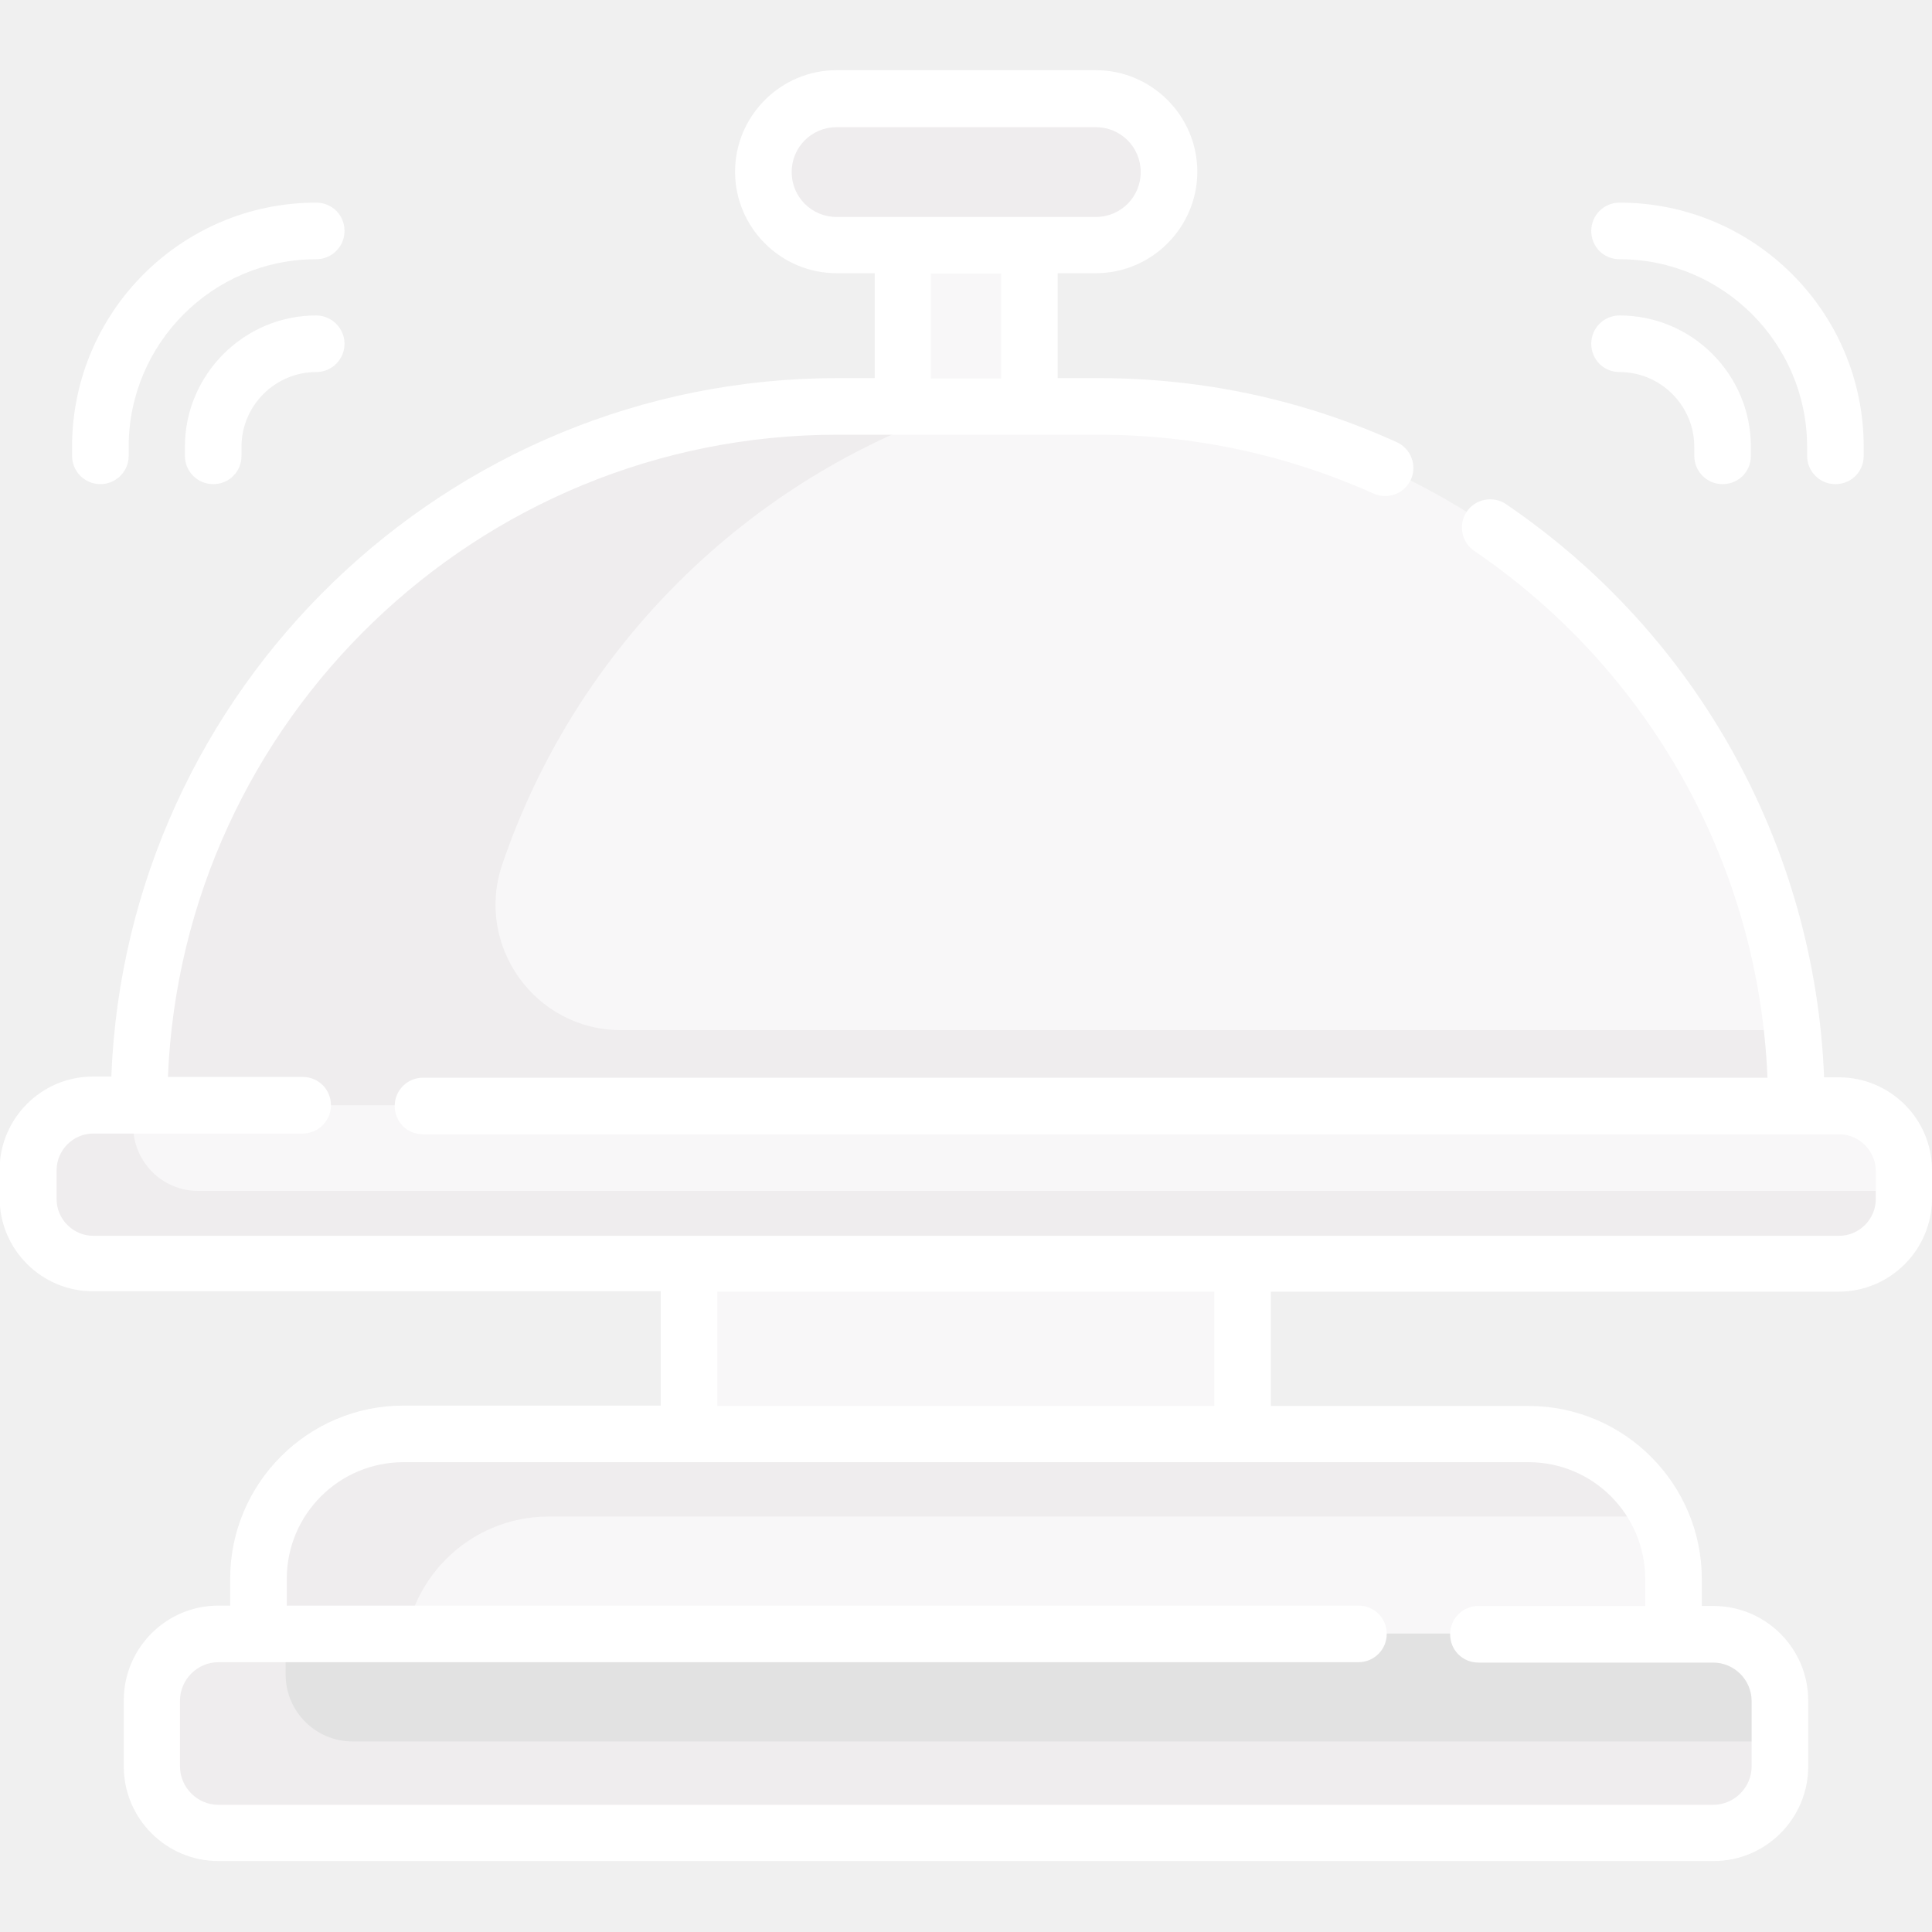
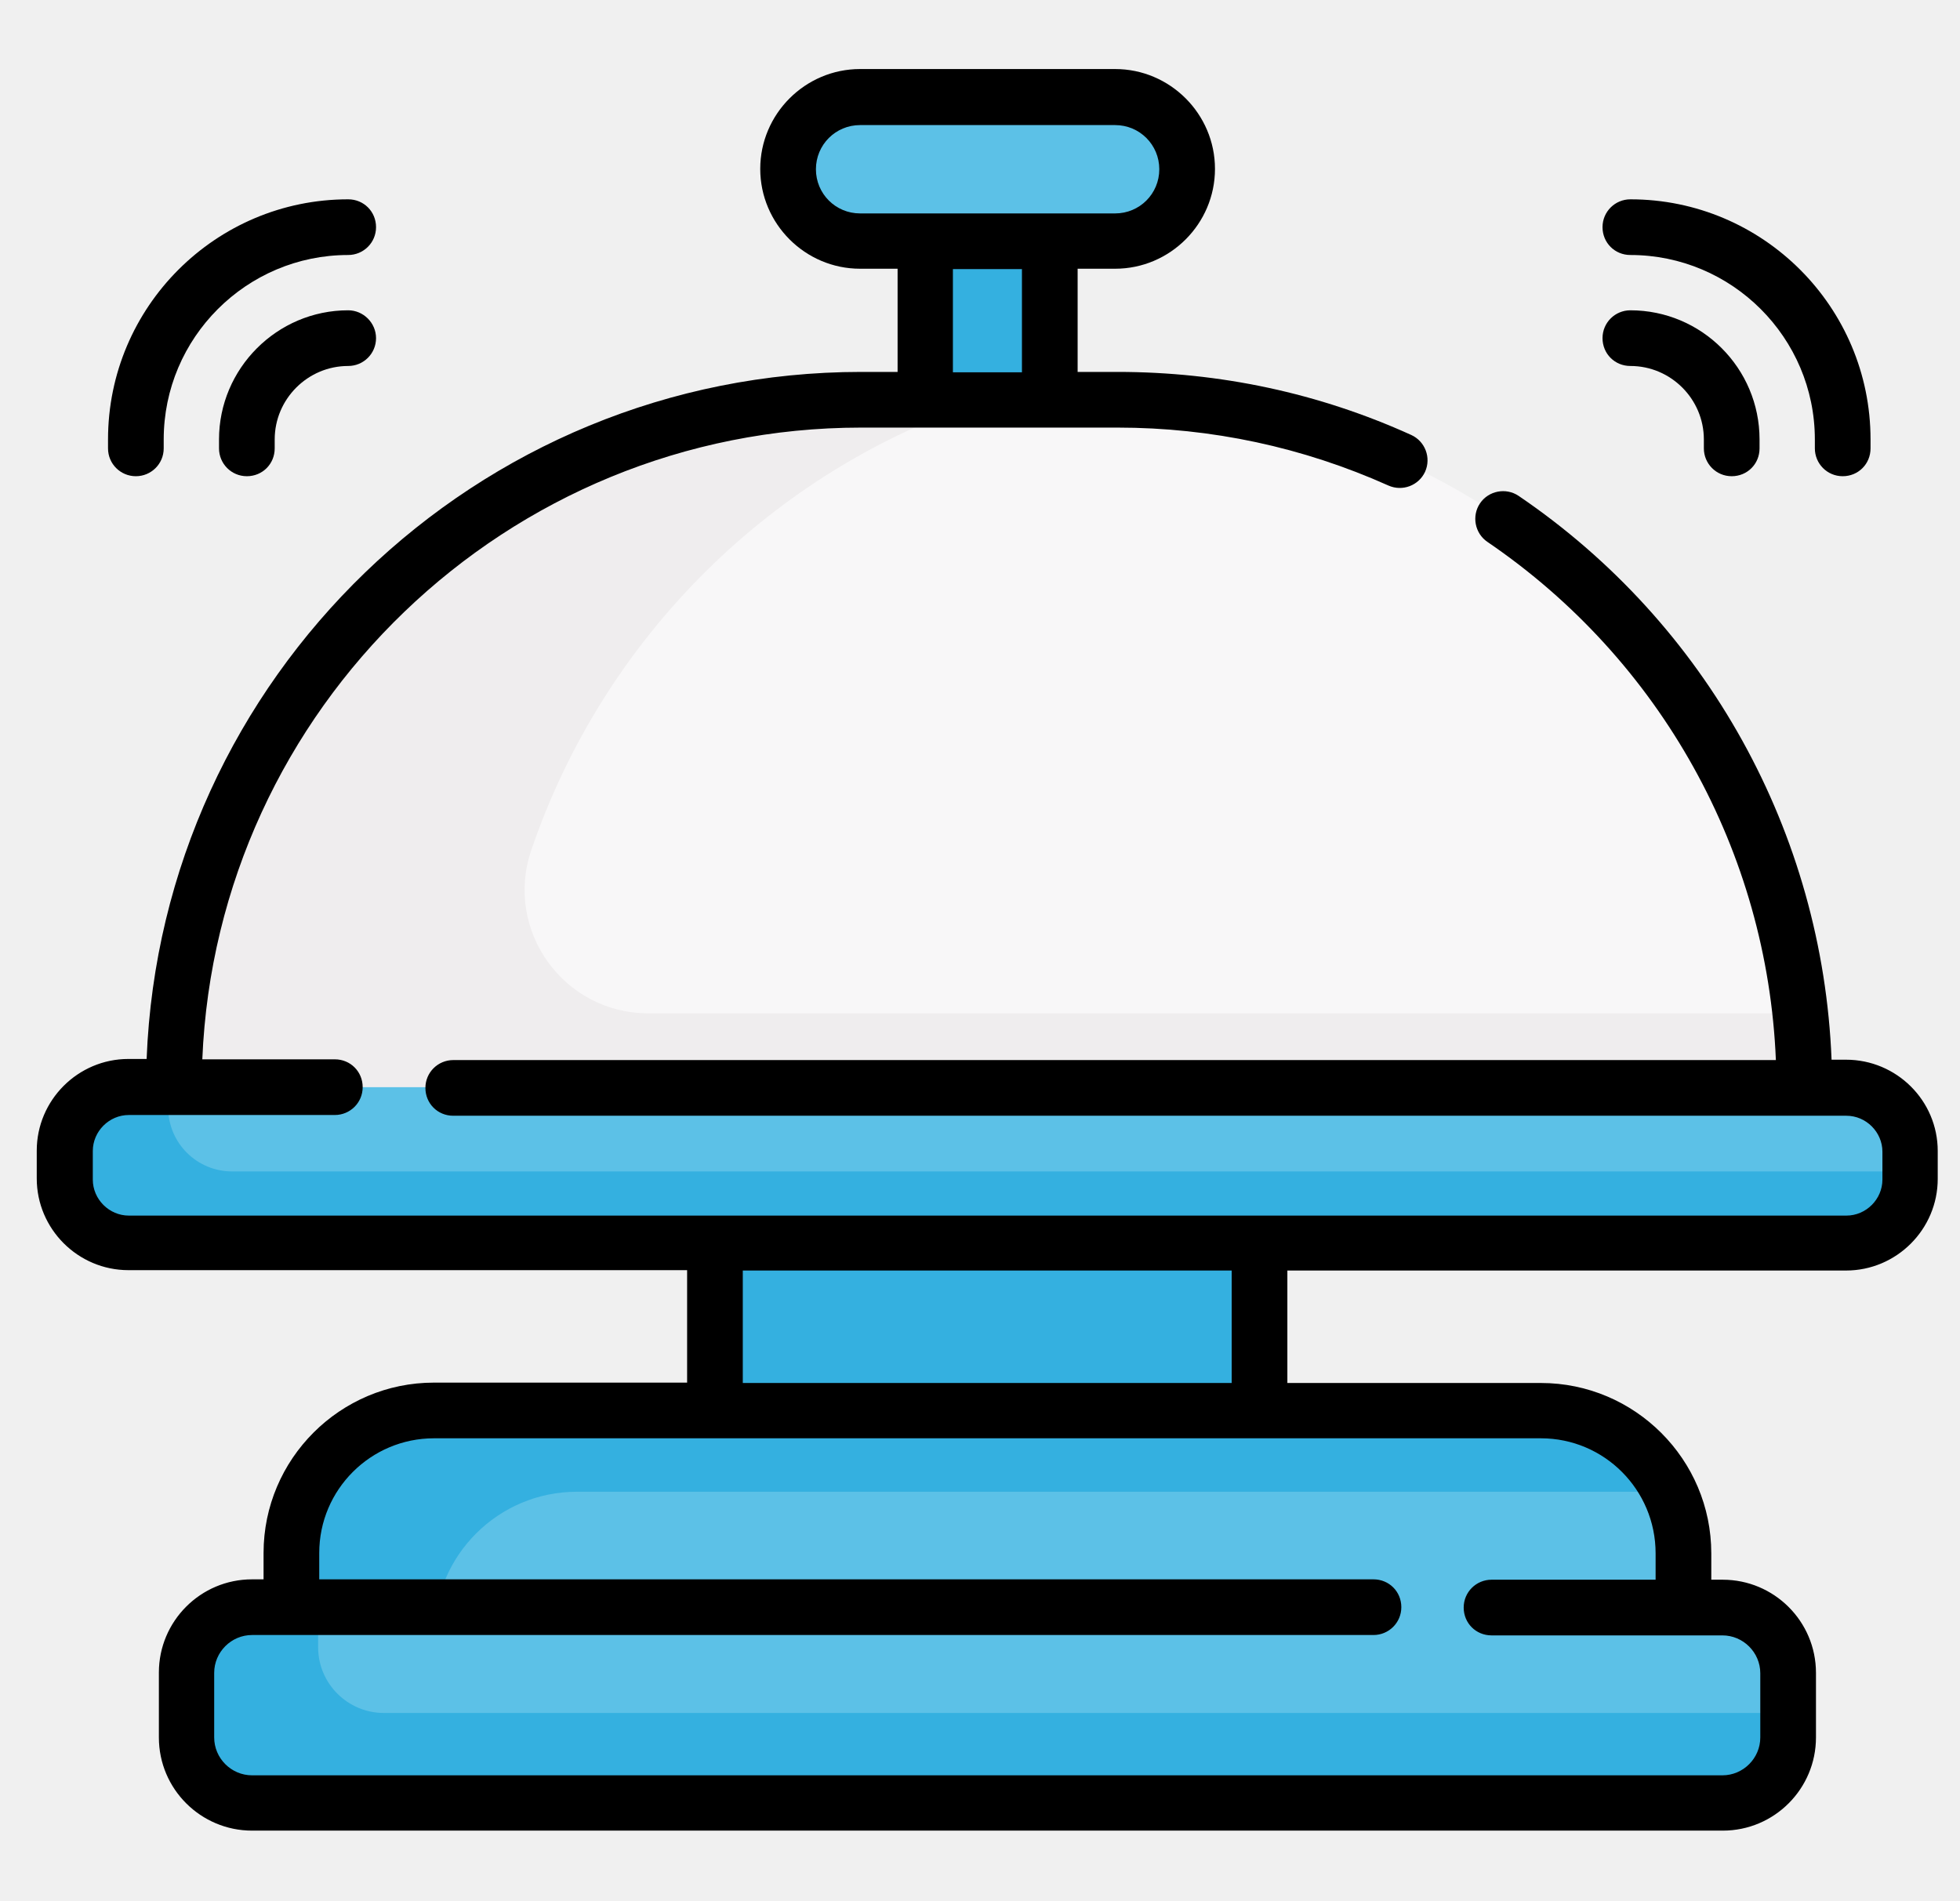
- <svg xmlns="http://www.w3.org/2000/svg" version="1.1" id="Capa_1" x="0px" y="0px" viewBox="-41 164.9 512 512" style="enable-background:new -41 164.9 512 512;" xml:space="preserve">
+ <svg xmlns="http://www.w3.org/2000/svg" version="1.1" id="Capa_1" x="0px" y="0px" viewBox="-50 164.9 528 512" style="enable-background:new -50 164.9 528 512;" xml:space="preserve">
  <style type="text/css">
- 	.st0{fill:#F8F7F8;}
- 	.st1{fill:#EFEDEE;}
- 	.st2{fill:#E2E2E2;}
- 	.st3{fill:#FFFFFF;}
+ 	.st0{fill:#34B0E0;}
+ 	.st1{fill:#F8F7F8;}
+ 	.st2{fill:#EFEDEE;}
+ 	.st3{fill:#5CC1E7;}
</style>
  <g>
    <g>
-       <path class="st0" d="M198.2,214h33.5v75.7h-33.5V214z" />
-       <path class="st0" d="M141.7,402.9h146.7v203.2H141.7V402.9z" />
-       <path class="st0" d="M435.1,457.8c0-102.2-82.9-185.1-185.1-185.1h-69C78.8,272.7-4.1,355.6-4.1,457.8v25.1h439.3V457.8z" />
-       <path class="st1" d="M434.1,437.9H123.6c-22.8,0-38.8-22.4-31.5-43.9c19.5-57.3,64.9-102.4,122.2-121.3H181    C78.8,272.7-4.1,355.6-4.1,457.8v25.1h66.2h19.8h353.3v-25.1C435.1,451.1,434.8,444.4,434.1,437.9z" />
-       <path class="st0" d="M402.5,611.9h-375v-28.5c0-21.2,17.2-38.4,38.4-38.4h298.2c21.2,0,38.4,17.2,38.4,38.4L402.5,611.9    L402.5,611.9z" />
-       <path class="st1" d="M66,605.2c0-21.2,17.2-38.4,38.4-38.4h294.5c-6.2-12.9-19.4-21.8-34.7-21.8H66c-21.2,0-38.4,17.2-38.4,38.4    v28.5H66L66,605.2z" />
+       <path class="st0" d="M199.2,214h33.5v75.7h-33.5V214z" />
+       <path class="st0" d="M142.7,402.9h146.7v203.2H142.7V402.9z" />
+       <path class="st1" d="M436.1,457.8c0-102.2-82.9-185.1-185.1-185.1h-69C79.8,272.7-3.1,355.6-3.1,457.8v25.1h439.3V457.8z" />
+       <path class="st2" d="M435.1,437.9H124.6c-22.8,0-38.8-22.4-31.5-43.9c19.5-57.3,64.9-102.4,122.2-121.3H182    C79.8,272.7-3.1,355.6-3.1,457.8v25.1h66.2h19.8h353.3v-25.1C436.1,451.1,435.8,444.4,435.1,437.9z" />
+       <path class="st3" d="M403.5,611.9h-375v-28.5c0-21.2,17.2-38.4,38.4-38.4h298.2c21.2,0,38.4,17.2,38.4,38.4L403.5,611.9    L403.5,611.9z" />
+       <path class="st0" d="M67,605.2c0-21.2,17.2-38.4,38.4-38.4h294.5c-6.2-12.9-19.4-21.8-34.7-21.8H67c-21.2,0-38.4,17.2-38.4,38.4    v28.5H67L67,605.2z" />
      <g>
-         <path class="st2" d="M413.1,650.6H16.9c-9.7,0-17.7-7.9-17.7-17.7v-17.4c0-9.7,7.9-17.7,17.7-17.7h396.2     c9.7,0,17.7,7.9,17.7,17.7V633C430.7,642.7,422.8,650.6,413.1,650.6z" />
-         <path class="st1" d="M52.4,626.4c-9.7,0-17.7-7.9-17.7-17.7v-10.8H16.9c-9.7,0-17.7,7.9-17.7,17.7V633c0,9.7,7.9,17.7,17.7,17.7     h396.2c9.7,0,17.7-7.9,17.7-17.7v-6.6H52.4z" />
-         <path class="st0" d="M446.3,499.7H-16.3c-9.5,0-17.2-7.7-17.2-17.2V475c0-9.5,7.7-17.2,17.2-17.2h462.7c9.5,0,17.2,7.7,17.2,17.2     v7.5C463.5,492,455.8,499.7,446.3,499.7z" />
-         <path class="st1" d="M11.5,480.5c-9.5,0-17.2-7.7-17.2-17.2v-5.4h-10.6c-9.5,0-17.2,7.7-17.2,17.2v7.5c0,9.5,7.7,17.2,17.2,17.2     h462.7c9.5,0,17.2-7.7,17.2-17.2v-2.1H11.5z" />
-         <path class="st1" d="M249.3,229.9h-68.7c-10.7,0-19.4-8.7-19.4-19.4c0-10.7,8.7-19.4,19.4-19.4h68.7c10.7,0,19.4,8.7,19.4,19.4     C268.7,221.2,260,229.9,249.3,229.9z" />
+         <path class="st3" d="M414.1,650.6H17.9c-9.7,0-17.7-7.9-17.7-17.7v-17.4c0-9.7,7.9-17.7,17.7-17.7h396.2     c9.7,0,17.7,7.9,17.7,17.7V633C431.7,642.7,423.8,650.6,414.1,650.6z" />
+         <path class="st0" d="M53.4,626.4c-9.7,0-17.7-7.9-17.7-17.7v-10.8H17.9c-9.7,0-17.7,7.9-17.7,17.7V633c0,9.7,7.9,17.7,17.7,17.7     h396.2c9.7,0,17.7-7.9,17.7-17.7v-6.6H53.4z" />
+         <path class="st3" d="M447.3,499.7H-15.3c-9.5,0-17.2-7.7-17.2-17.2V475c0-9.5,7.7-17.2,17.2-17.2h462.7c9.5,0,17.2,7.7,17.2,17.2     v7.5C464.5,492,456.8,499.7,447.3,499.7z" />
+         <path class="st0" d="M12.5,480.5c-9.5,0-17.2-7.7-17.2-17.2v-5.4h-10.6c-9.5,0-17.2,7.7-17.2,17.2v7.5c0,9.5,7.7,17.2,17.2,17.2     h462.7c9.5,0,17.2-7.7,17.2-17.2v-2.1H12.5z" />
+         <path class="st3" d="M250.3,229.9h-68.7c-10.7,0-19.4-8.7-19.4-19.4c0-10.7,8.7-19.4,19.4-19.4h68.7c10.7,0,19.4,8.7,19.4,19.4     C269.7,221.2,261,229.9,250.3,229.9z" />
      </g>
    </g>
    <g>
-       <path class="st3" d="M446.3,450.4h-3.9c-2.4-61-33.5-117.4-84.3-151.9c-3.4-2.3-8.1-1.4-10.4,2c-2.3,3.4-1.4,8.1,2,10.4    c46.7,31.8,75.4,83.5,77.7,139.6H71.1c-4.1,0-7.5,3.3-7.5,7.5s3.3,7.5,7.5,7.5h375.3c5.3,0,9.7,4.4,9.7,9.7v7.5    c0,5.3-4.4,9.7-9.7,9.7H-16.3c-5.3,0-9.7-4.4-9.7-9.7V475c0-5.3,4.4-9.7,9.7-9.7h55.5c4.1,0,7.5-3.3,7.5-7.5s-3.3-7.5-7.5-7.5H3.5    c3.9-94.5,82-170.2,177.5-170.2h69c25.4,0,50,5.3,73,15.6c3.8,1.7,8.2,0,9.9-3.7c1.7-3.8,0-8.2-3.7-9.9    c-24.9-11.3-51.6-17-79.2-17h-10.7v-27.8h10.1c14.8,0,26.9-12.1,26.9-26.9c0-14.8-12.1-26.9-26.9-26.9h-68.7    c-14.8,0-26.9,12.1-26.9,26.9s12.1,26.9,26.9,26.9h10.1v27.8H181c-103.7,0-188.5,82.4-192.5,185.1h-4.9    c-13.6,0-24.7,11.1-24.7,24.7v7.5c0,13.6,11.1,24.7,24.7,24.7h150.5v30.3H65.9c-25.3,0-45.9,20.6-45.9,45.9v7.1h-3.1    c-13.9,0-25.1,11.3-25.1,25.1V633c0,13.9,11.3,25.1,25.1,25.1h396.2c13.9,0,25.1-11.3,25.1-25.1v-17.4c0-13.9-11.3-25.1-25.1-25.1    H410v-7.1c0-25.3-20.6-45.9-45.9-45.9h-68.3v-30.3h150.5c13.6,0,24.7-11.1,24.7-24.7V475C471,461.4,459.9,450.4,446.3,450.4    L446.3,450.4z M168.8,210.5c0-6.6,5.3-11.9,11.9-11.9h68.7c6.6,0,11.9,5.3,11.9,11.9c0,6.6-5.3,11.9-11.9,11.9h-68.7    C174.1,222.4,168.8,217.1,168.8,210.5z M205.7,237.4h18.6v27.8h-18.6V237.4z M395,583.4v7.1h-44.2c-4.1,0-7.5,3.3-7.5,7.5    s3.3,7.5,7.5,7.5h62.2c5.6,0,10.2,4.6,10.2,10.2V633c0,5.6-4.6,10.2-10.2,10.2H16.9c-5.6,0-10.2-4.6-10.2-10.2v-17.4    c0-5.6,4.6-10.2,10.2-10.2H319c4.1,0,7.5-3.3,7.5-7.5s-3.3-7.5-7.5-7.5H35v-7.1c0-17.1,13.9-30.9,30.9-30.9h298.2    C381.2,552.4,395,566.3,395,583.4L395,583.4z M280.9,537.5H149.1v-30.3h131.7V537.5z" />
-       <path class="st3" d="M388.2,263.5c10.9,0,19.8,8.9,19.8,19.8v2.4c0,4.1,3.3,7.5,7.5,7.5s7.5-3.3,7.5-7.5v-2.4    c0-19.2-15.6-34.8-34.8-34.8c-4.1,0-7.5,3.3-7.5,7.5C380.7,260.2,384,263.5,388.2,263.5z" />
-       <path class="st3" d="M388.2,233.6c27.4,0,49.7,22.3,49.7,49.7v2.4c0,4.1,3.3,7.5,7.5,7.5s7.5-3.3,7.5-7.5v-2.4    c0-35.7-29-64.7-64.7-64.7c-4.1,0-7.5,3.3-7.5,7.5S384,233.6,388.2,233.6z" />
-       <path class="st3" d="M42.8,248.5C23.6,248.5,8,264.2,8,283.3v2.4c0,4.1,3.3,7.5,7.5,7.5s7.5-3.3,7.5-7.5v-2.4    c0-10.9,8.9-19.8,19.8-19.8c4.1,0,7.5-3.3,7.5-7.5C50.3,251.9,46.9,248.5,42.8,248.5z" />
-       <path class="st3" d="M-14.4,293.2c4.1,0,7.5-3.3,7.5-7.5v-2.4c0-27.4,22.3-49.7,49.7-49.7c4.1,0,7.5-3.3,7.5-7.5s-3.3-7.5-7.5-7.5    c-35.7,0-64.7,29-64.7,64.7v2.4C-21.9,289.9-18.5,293.2-14.4,293.2z" />
+       <path d="M447.3,450.4h-3.9c-2.4-61-33.5-117.4-84.3-151.9c-3.4-2.3-8.1-1.4-10.4,2c-2.3,3.4-1.4,8.1,2,10.4    c46.7,31.8,75.4,83.5,77.7,139.6H72.1c-4.1,0-7.5,3.3-7.5,7.5s3.3,7.5,7.5,7.5h375.3c5.3,0,9.7,4.4,9.7,9.7v7.5    c0,5.3-4.4,9.7-9.7,9.7H-15.3c-5.3,0-9.7-4.4-9.7-9.7V475c0-5.3,4.4-9.7,9.7-9.7h55.5c4.1,0,7.5-3.3,7.5-7.5s-3.3-7.5-7.5-7.5H4.5    c3.9-94.5,82-170.2,177.5-170.2h69c25.4,0,50,5.3,73,15.6c3.8,1.7,8.2,0,9.9-3.7c1.7-3.8,0-8.2-3.7-9.9    c-24.9-11.3-51.6-17-79.2-17h-10.7v-27.8h10.1c14.8,0,26.9-12.1,26.9-26.9c0-14.8-12.1-26.9-26.9-26.9h-68.7    c-14.8,0-26.9,12.1-26.9,26.9s12.1,26.9,26.9,26.9h10.1v27.8H182c-103.7,0-188.5,82.4-192.5,185.1h-4.9    c-13.6,0-24.7,11.1-24.7,24.7v7.5c0,13.6,11.1,24.7,24.7,24.7h150.5v30.3H66.9c-25.3,0-45.9,20.6-45.9,45.9v7.1h-3.1    c-13.9,0-25.1,11.3-25.1,25.1V633c0,13.9,11.3,25.1,25.1,25.1h396.2c13.9,0,25.1-11.3,25.1-25.1v-17.4c0-13.9-11.3-25.1-25.1-25.1    H411v-7.1c0-25.3-20.6-45.9-45.9-45.9h-68.3v-30.3h150.5c13.6,0,24.7-11.1,24.7-24.7V475C472,461.4,460.9,450.4,447.3,450.4    L447.3,450.4z M169.8,210.5c0-6.6,5.3-11.9,11.9-11.9h68.7c6.6,0,11.9,5.3,11.9,11.9c0,6.6-5.3,11.9-11.9,11.9h-68.7    C175.1,222.4,169.8,217.1,169.8,210.5z M206.7,237.4h18.6v27.8h-18.6V237.4z M396,583.4v7.1h-44.2c-4.1,0-7.5,3.3-7.5,7.5    s3.3,7.5,7.5,7.5h62.2c5.6,0,10.2,4.6,10.2,10.2V633c0,5.6-4.6,10.2-10.2,10.2H17.9c-5.6,0-10.2-4.6-10.2-10.2v-17.4    c0-5.6,4.6-10.2,10.2-10.2H320c4.1,0,7.5-3.3,7.5-7.5s-3.3-7.5-7.5-7.5H36v-7.1c0-17.1,13.9-30.9,30.9-30.9h298.2    C382.2,552.4,396,566.3,396,583.4L396,583.4z M281.9,537.5H150.1v-30.3h131.7V537.5z" />
+       <path d="M389.2,263.5c10.9,0,19.8,8.9,19.8,19.8v2.4c0,4.1,3.3,7.5,7.5,7.5s7.5-3.3,7.5-7.5v-2.4c0-19.2-15.6-34.8-34.8-34.8    c-4.1,0-7.5,3.3-7.5,7.5C381.7,260.2,385,263.5,389.2,263.5z" />
+       <path d="M389.2,233.6c27.4,0,49.7,22.3,49.7,49.7v2.4c0,4.1,3.3,7.5,7.5,7.5s7.5-3.3,7.5-7.5v-2.4c0-35.7-29-64.7-64.7-64.7    c-4.1,0-7.5,3.3-7.5,7.5S385,233.6,389.2,233.6z" />
+       <path d="M43.8,248.5C24.6,248.5,9,264.2,9,283.3v2.4c0,4.1,3.3,7.5,7.5,7.5s7.5-3.3,7.5-7.5v-2.4c0-10.9,8.9-19.8,19.8-19.8    c4.1,0,7.5-3.3,7.5-7.5C51.3,251.9,47.9,248.5,43.8,248.5z" />
+       <path d="M-13.4,293.2c4.1,0,7.5-3.3,7.5-7.5v-2.4c0-27.4,22.3-49.7,49.7-49.7c4.1,0,7.5-3.3,7.5-7.5s-3.3-7.5-7.5-7.5    c-35.7,0-64.7,29-64.7,64.7v2.4C-20.9,289.9-17.5,293.2-13.4,293.2z" />
    </g>
  </g>
</svg>
